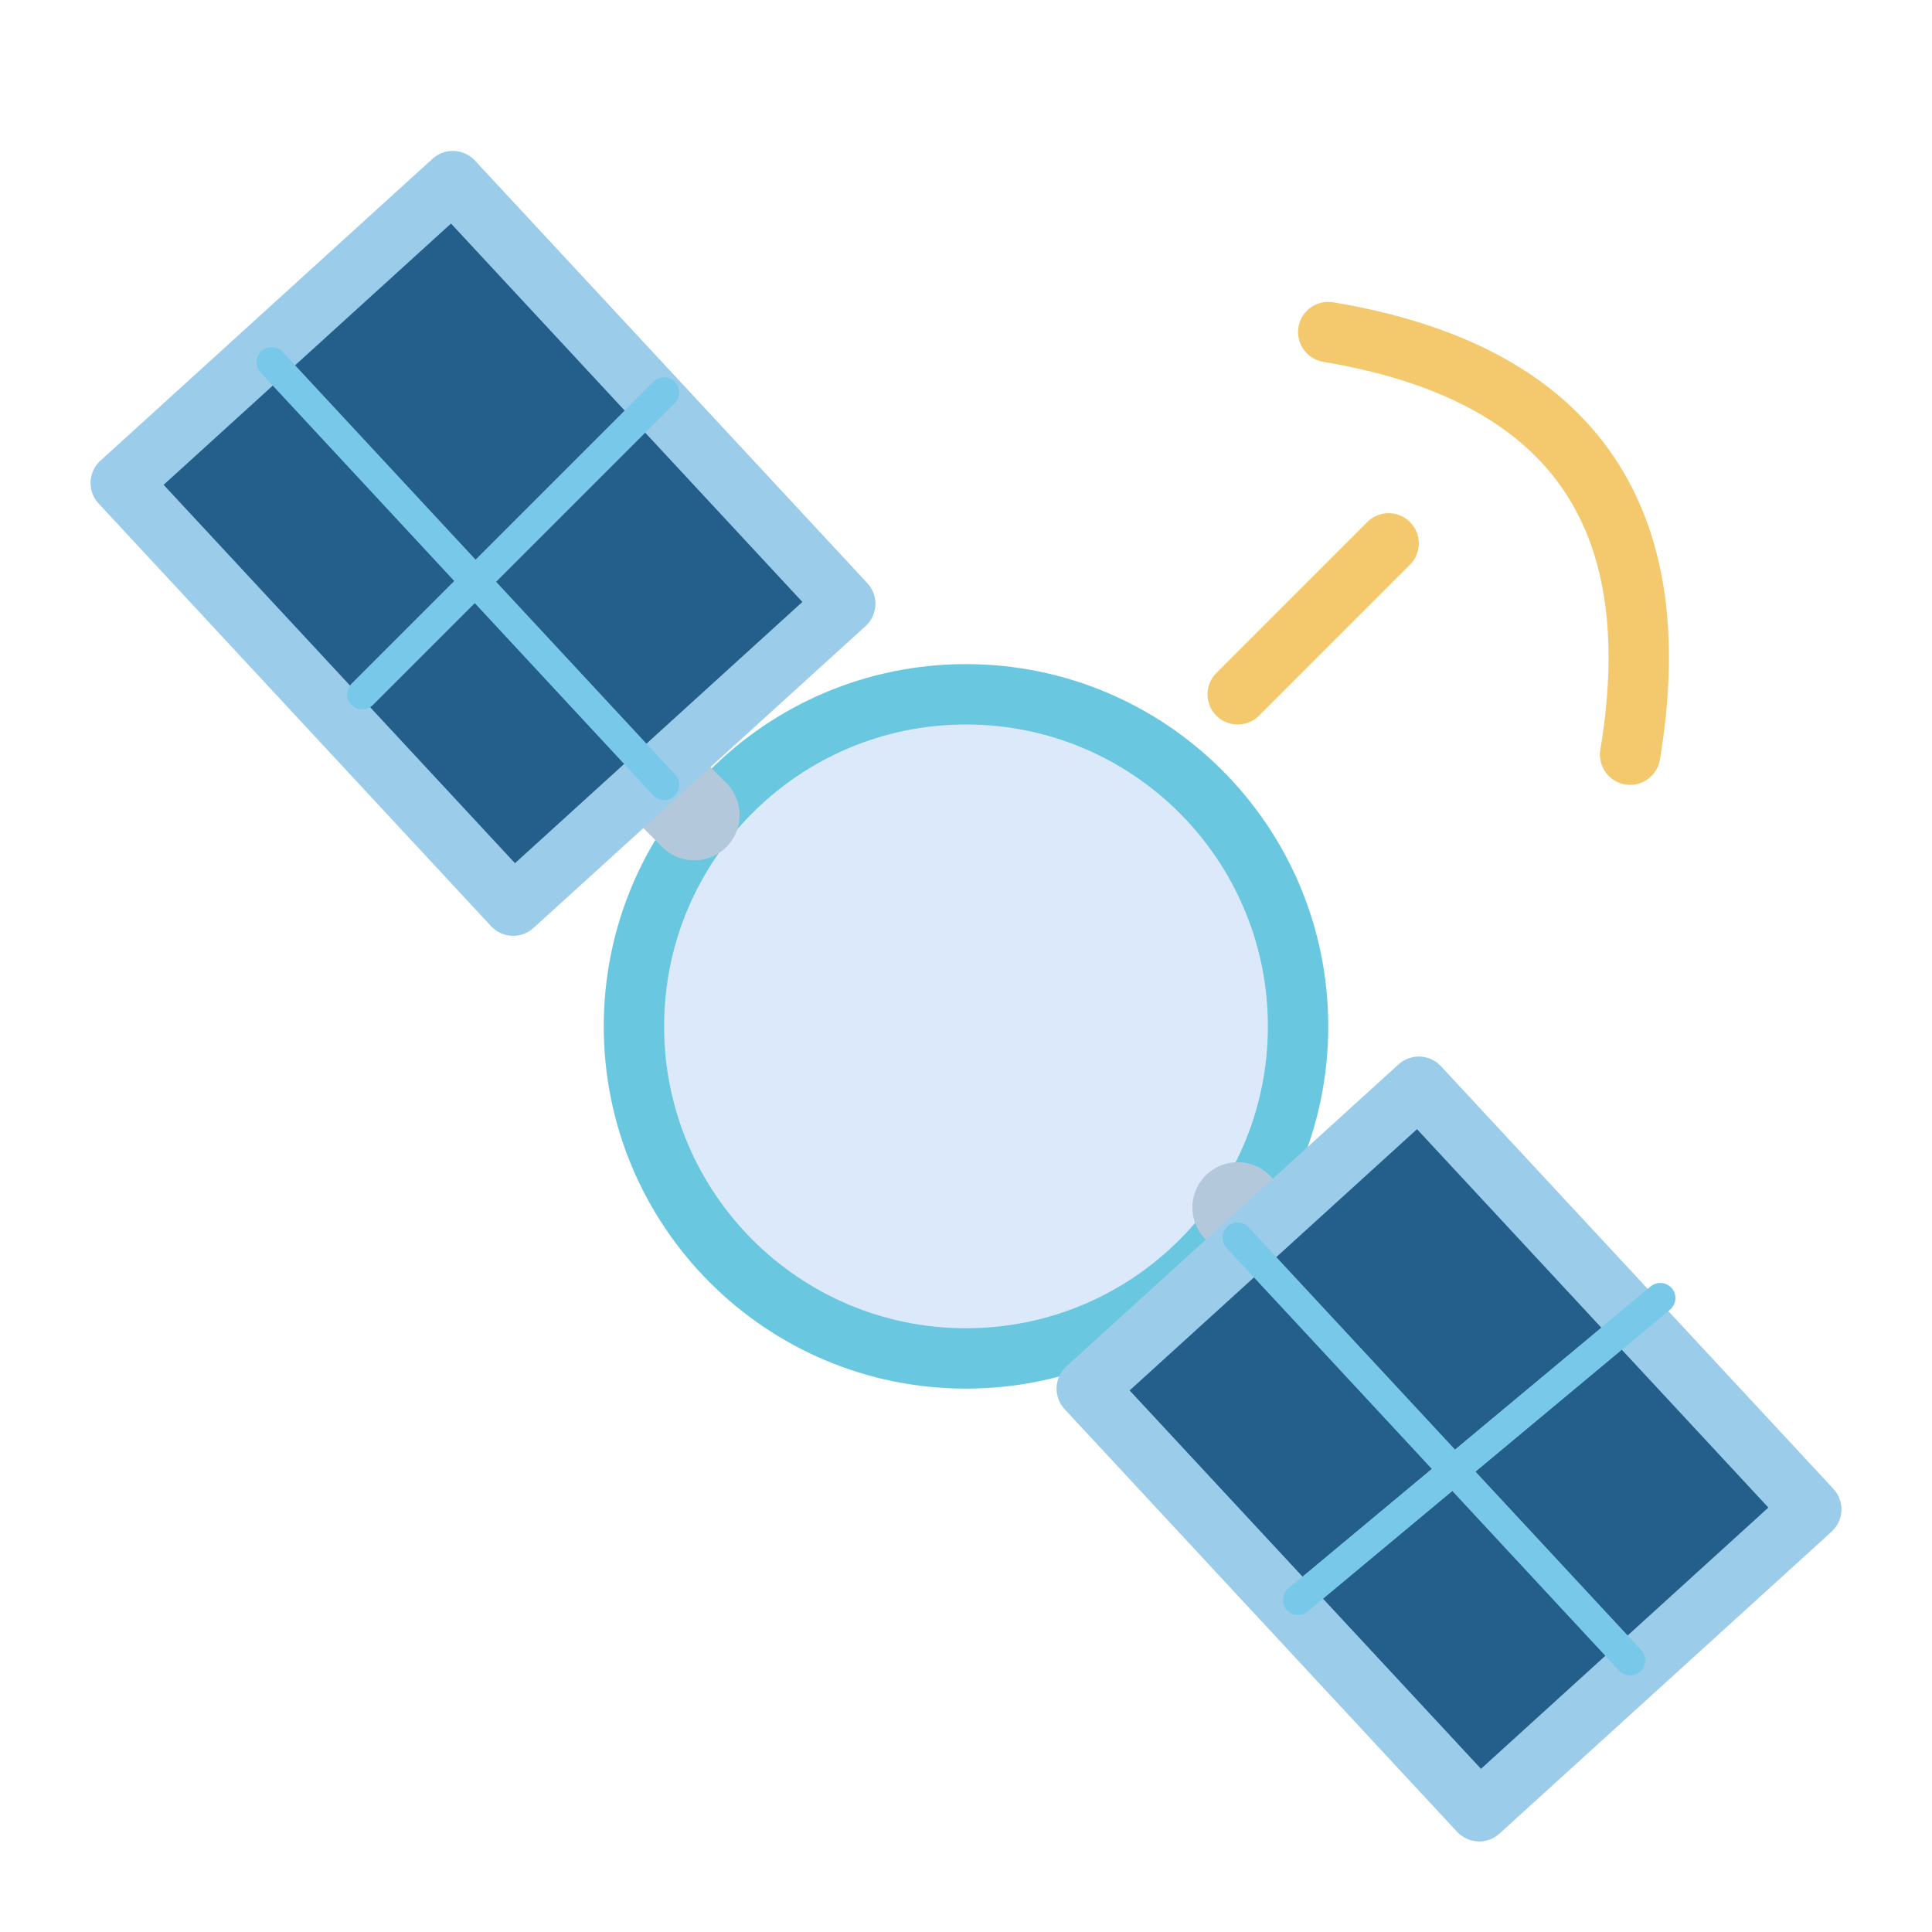
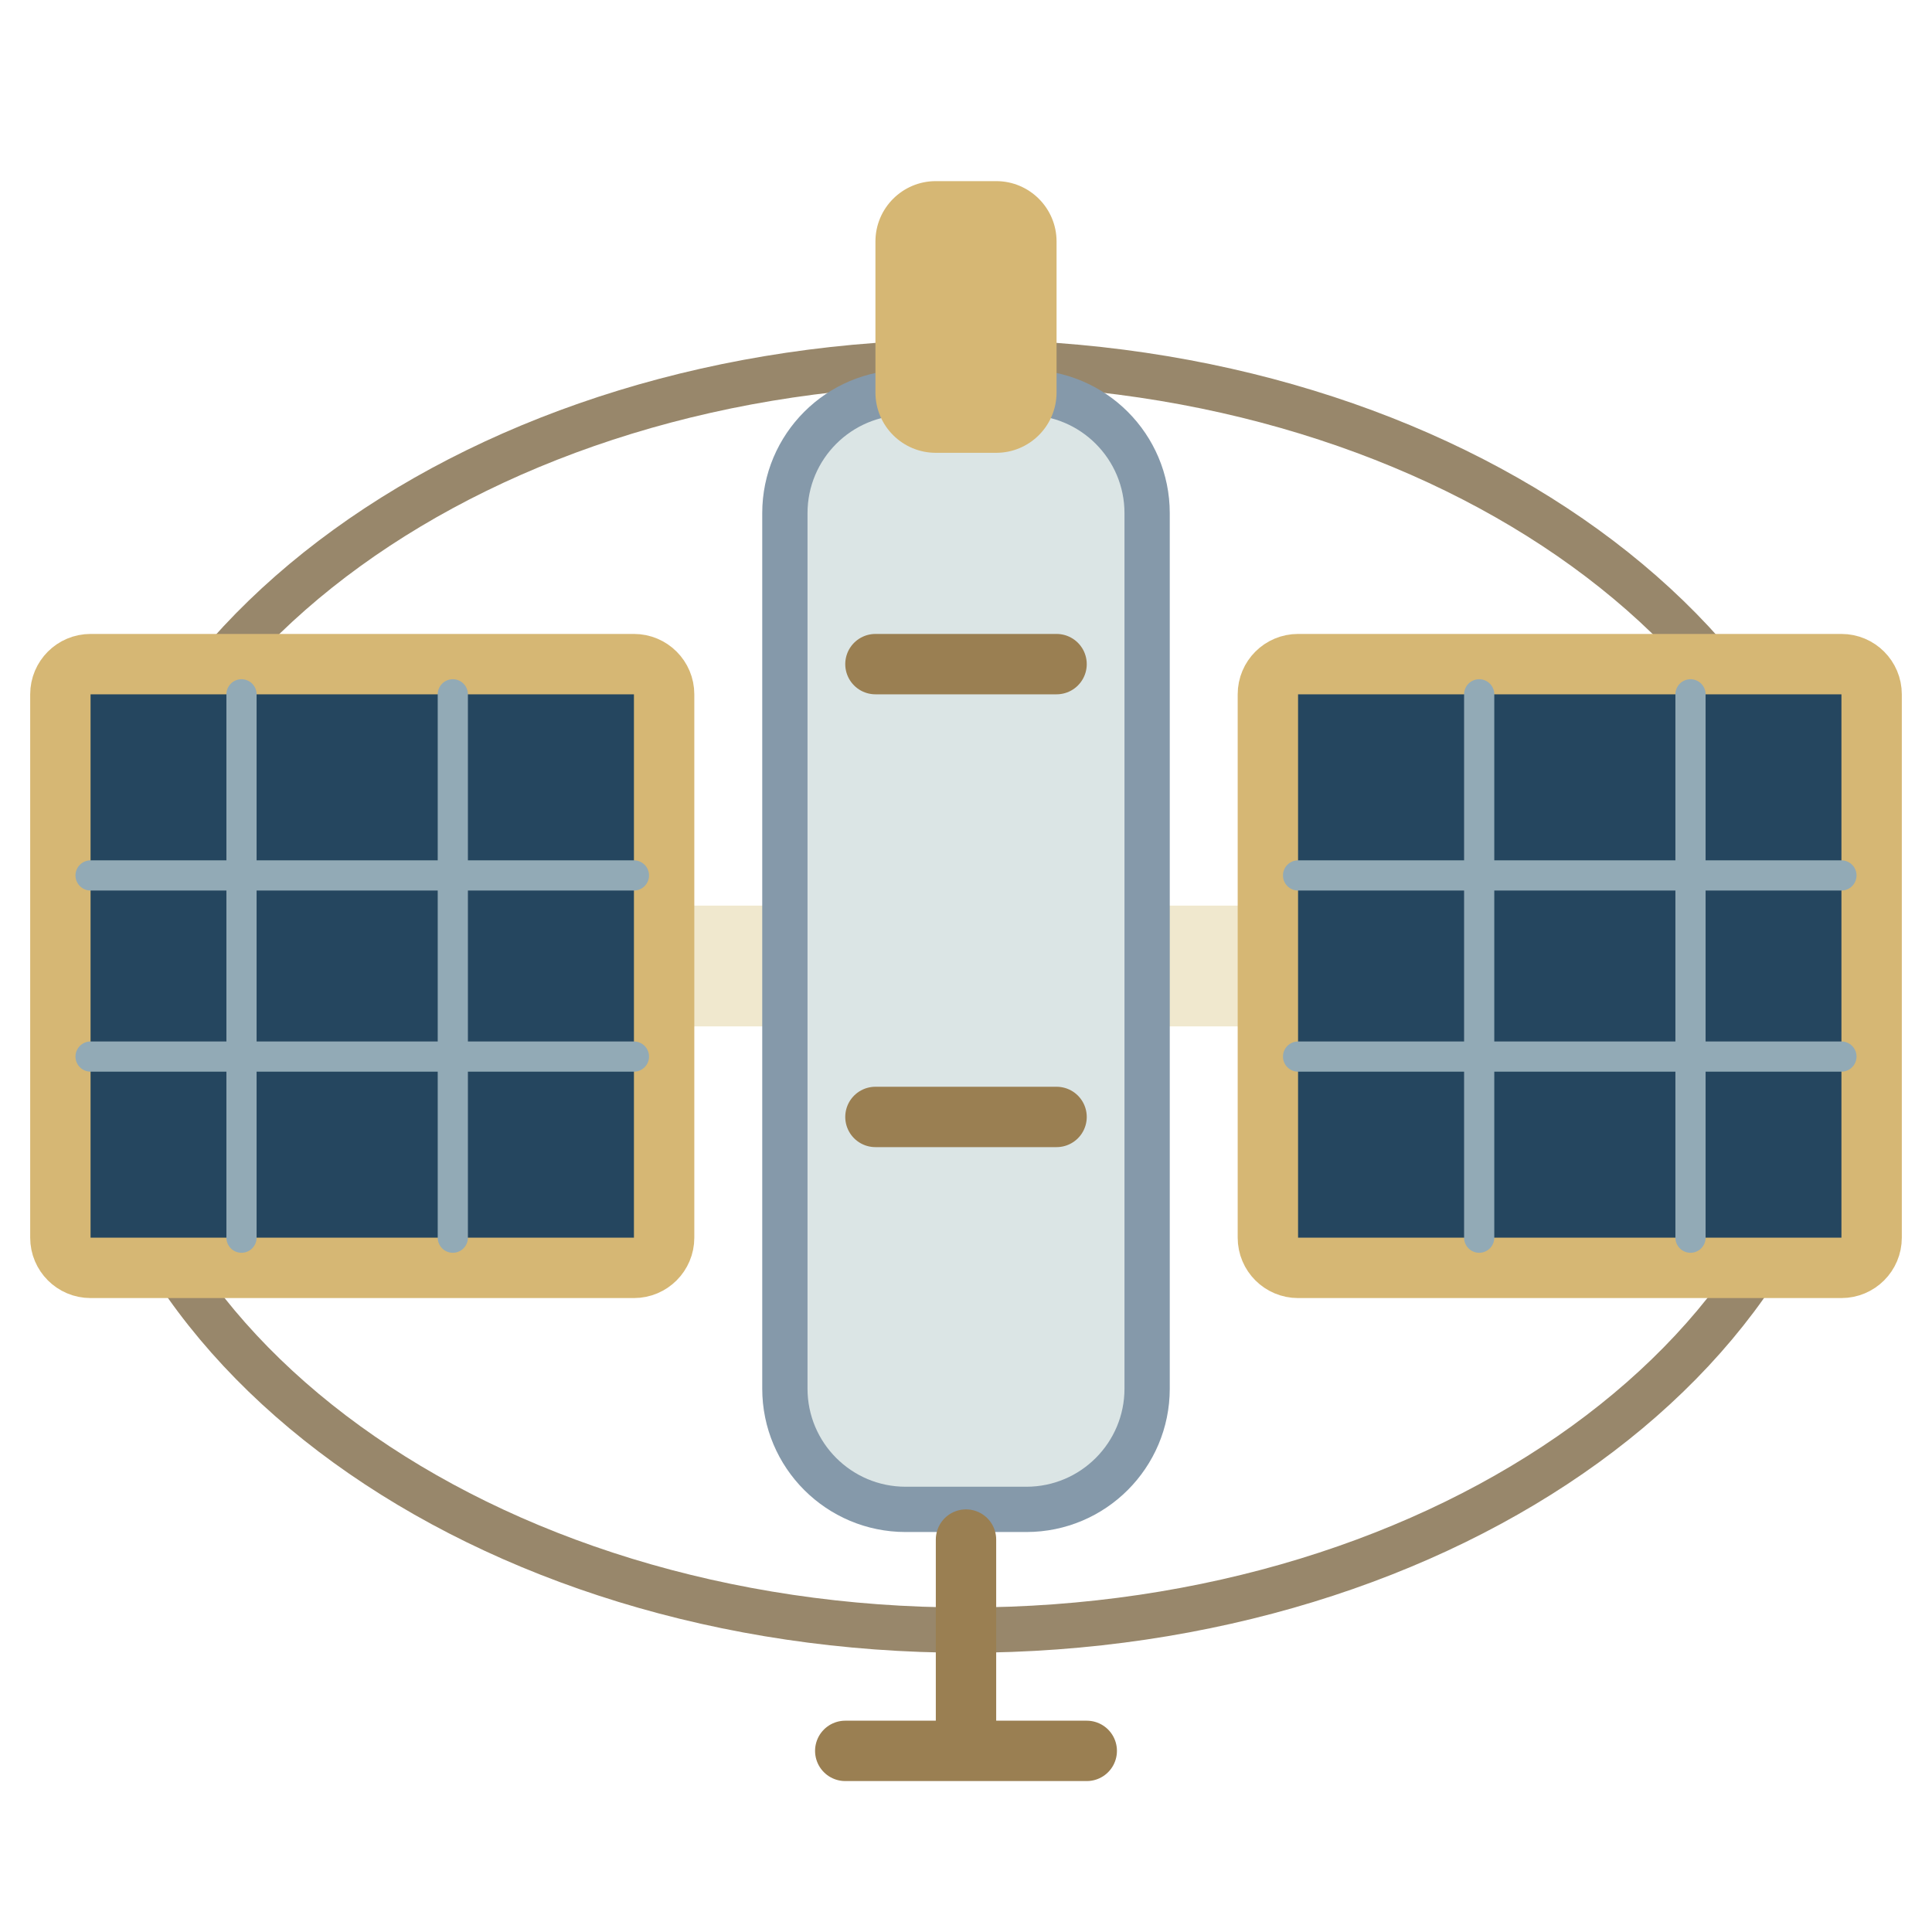
- <svg xmlns="http://www.w3.org/2000/svg" viewBox="0 0 64 64" stroke-linecap="round" stroke-linejoin="round">
-   <circle cx="32" cy="34" r="11" fill="#dce9fa" stroke="#69c8e0" stroke-width="2" />
-   <path d="M23 27L17 21M41 40L47 46" fill="none" stroke="#b4c8db" stroke-width="3" />
-   <path d="M4 16L15 6L28 20L17 30ZM36 46L47 36L60 50L49 60Z" fill="#235f8a" stroke="#9bcce9" stroke-width="2" />
-   <path d="M9 12L22 26M12 23L22 13M41 41L54 55M43 53L55 43" fill="none" stroke="#78c8e9" stroke-width="1" />
-   <path d="M41 23L46 18M44 11Q56 13 54 25" fill="none" stroke="#f4c96d" stroke-width="2" />
+ <svg xmlns="http://www.w3.org/2000/svg" viewBox="0 0 64 64" fill="none" stroke-linecap="round" stroke-linejoin="round">
+   <ellipse cx="32" cy="33" rx="29" ry="21" stroke="#98876b" stroke-width="1.5" />
+   <path d="M18 32H46" stroke="#f0e8ce" stroke-width="4" />
+   <rect x="2" y="22" width="20" height="20" rx="1" fill="#25465f" stroke="#d6b774" stroke-width="2" />
+   <rect x="42" y="22" width="20" height="20" rx="1" fill="#25465f" stroke="#d6b774" stroke-width="2" />
+   <path d="M8 23V41M15 23V41M43 29H61M43 35H61M49 23V41M56 23V41M3 29H21M3 35H21" stroke="#92aab6" stroke-width="1" />
+   <rect x="26" y="13" width="12" height="37" rx="4" fill="#dbe5e5" stroke="#8599aa" stroke-width="1.5" />
+   <rect x="29" y="6" width="6" height="9" rx="2" fill="#d6b774" />
+   <path d="M29 22H35M29 37H35M32 51V58M28 58H36" stroke="#9a7f52" stroke-width="2" />
</svg>
